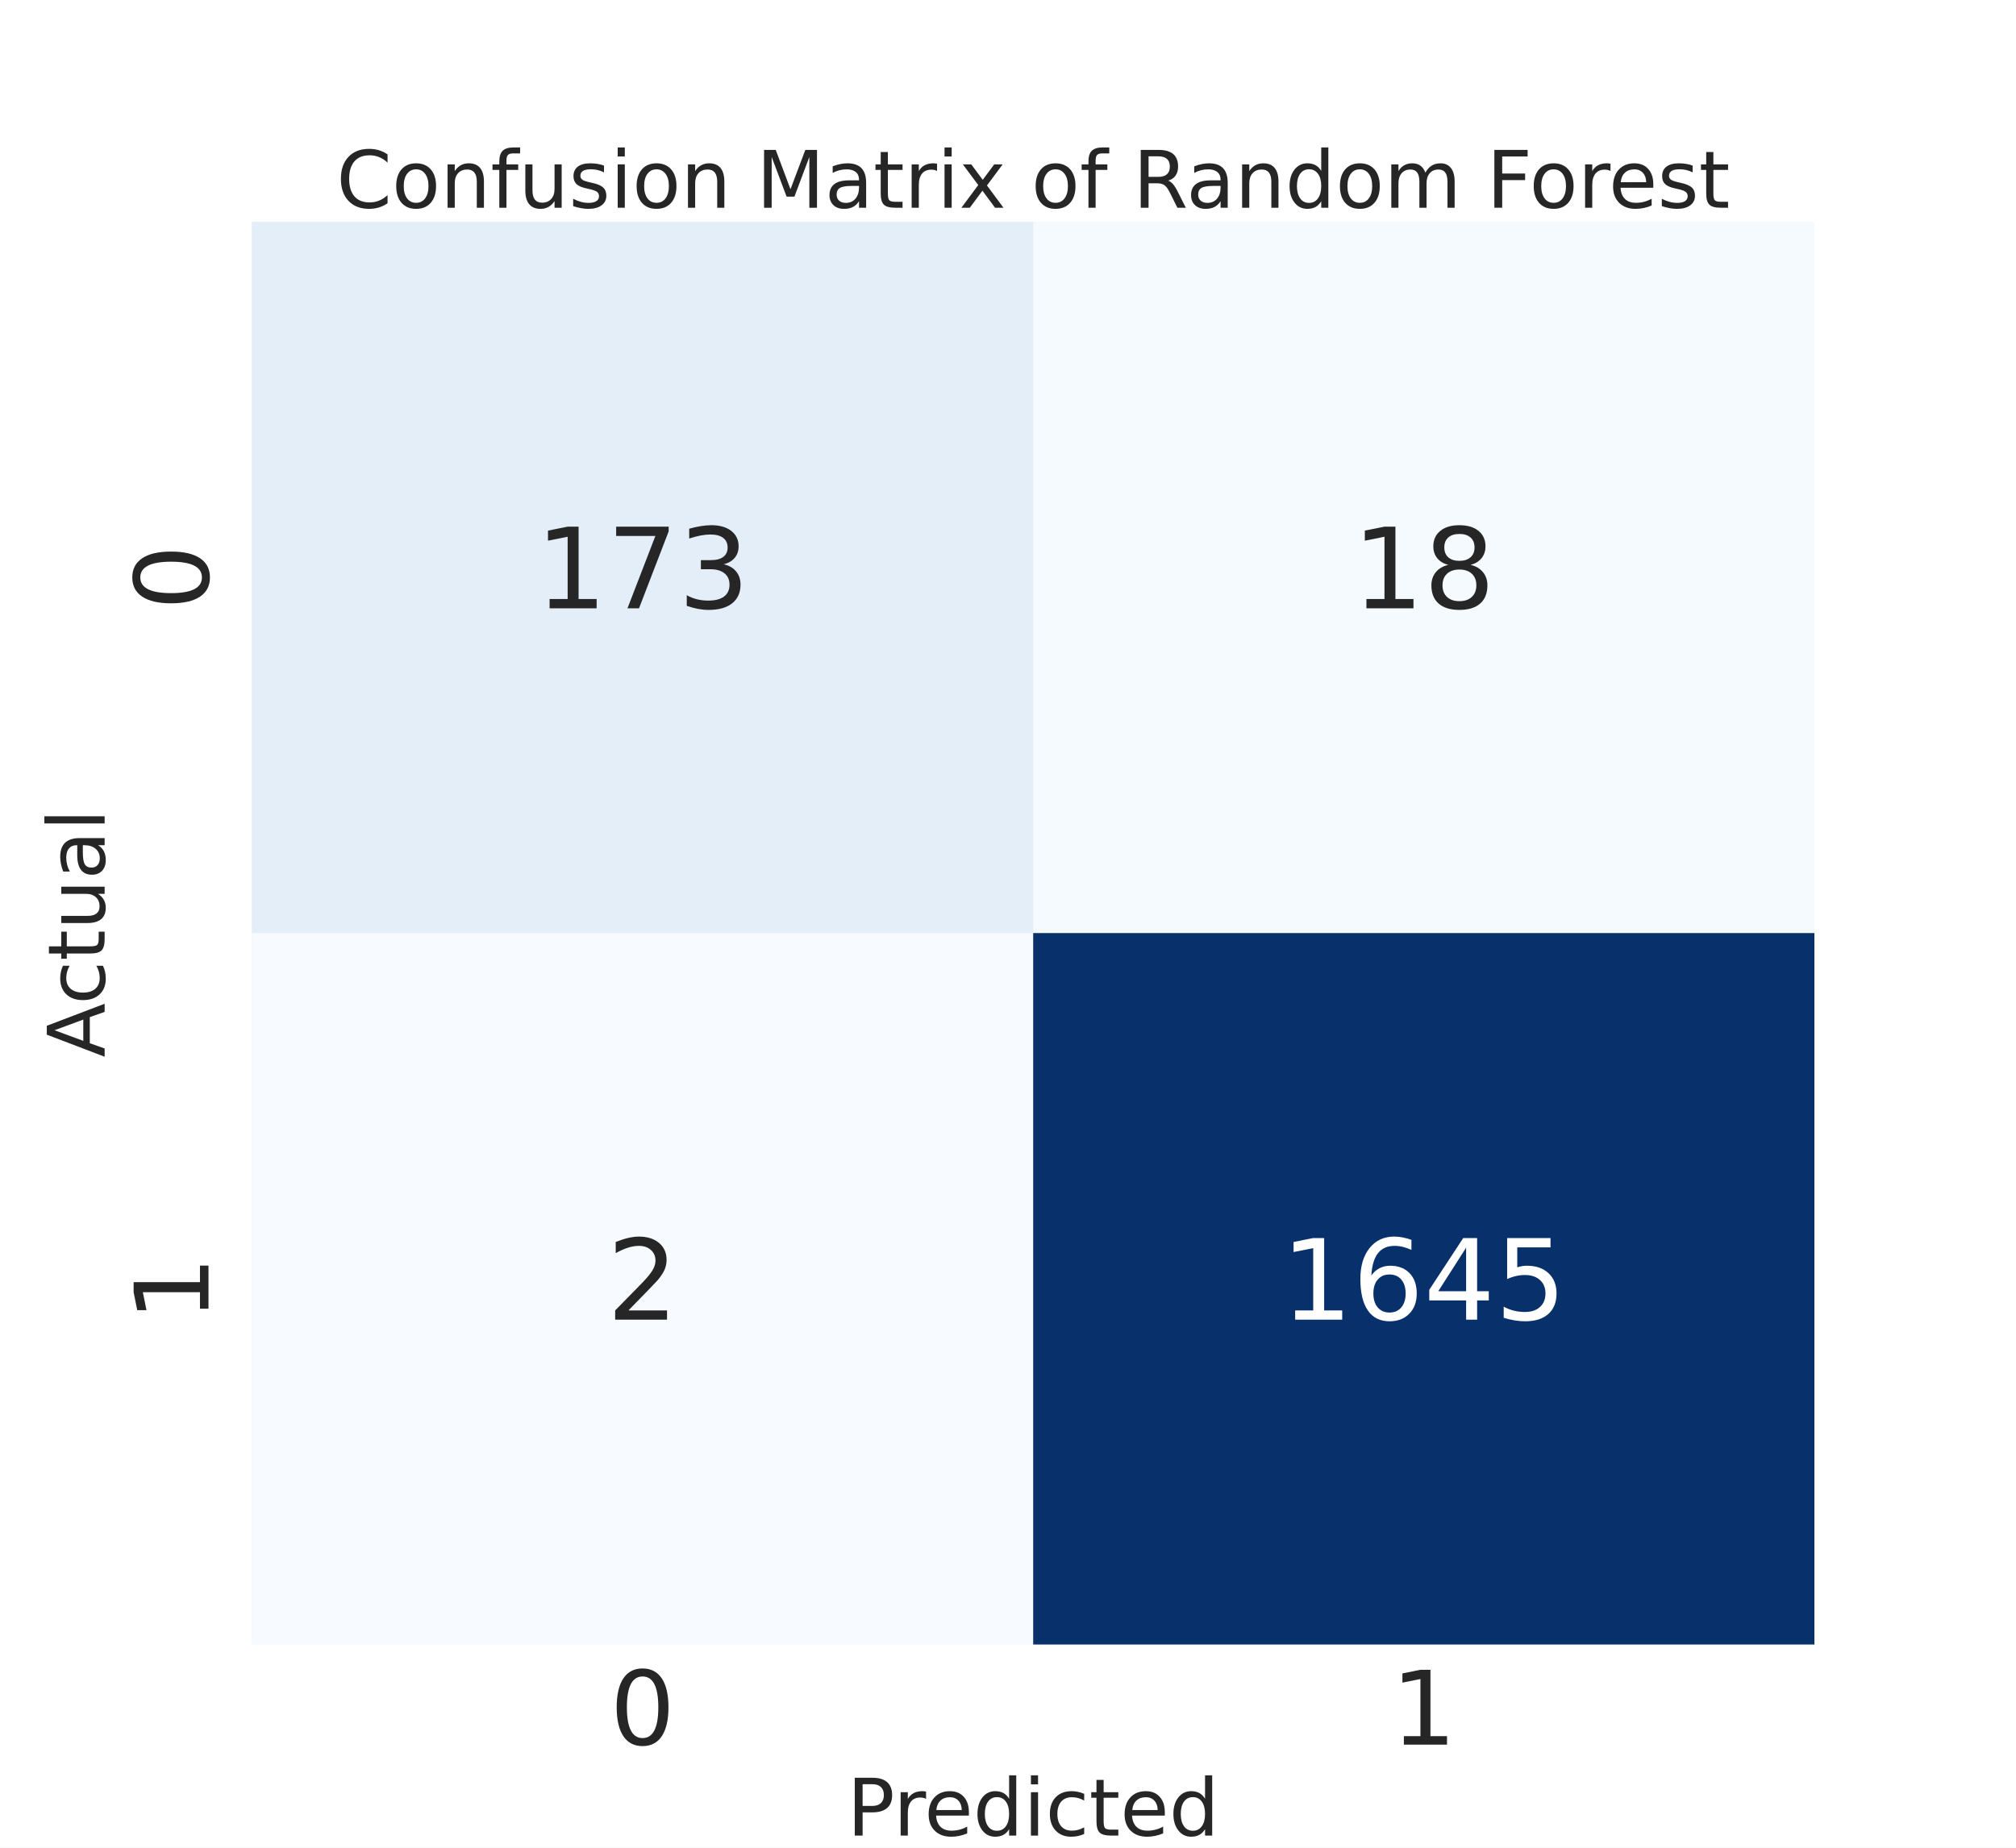
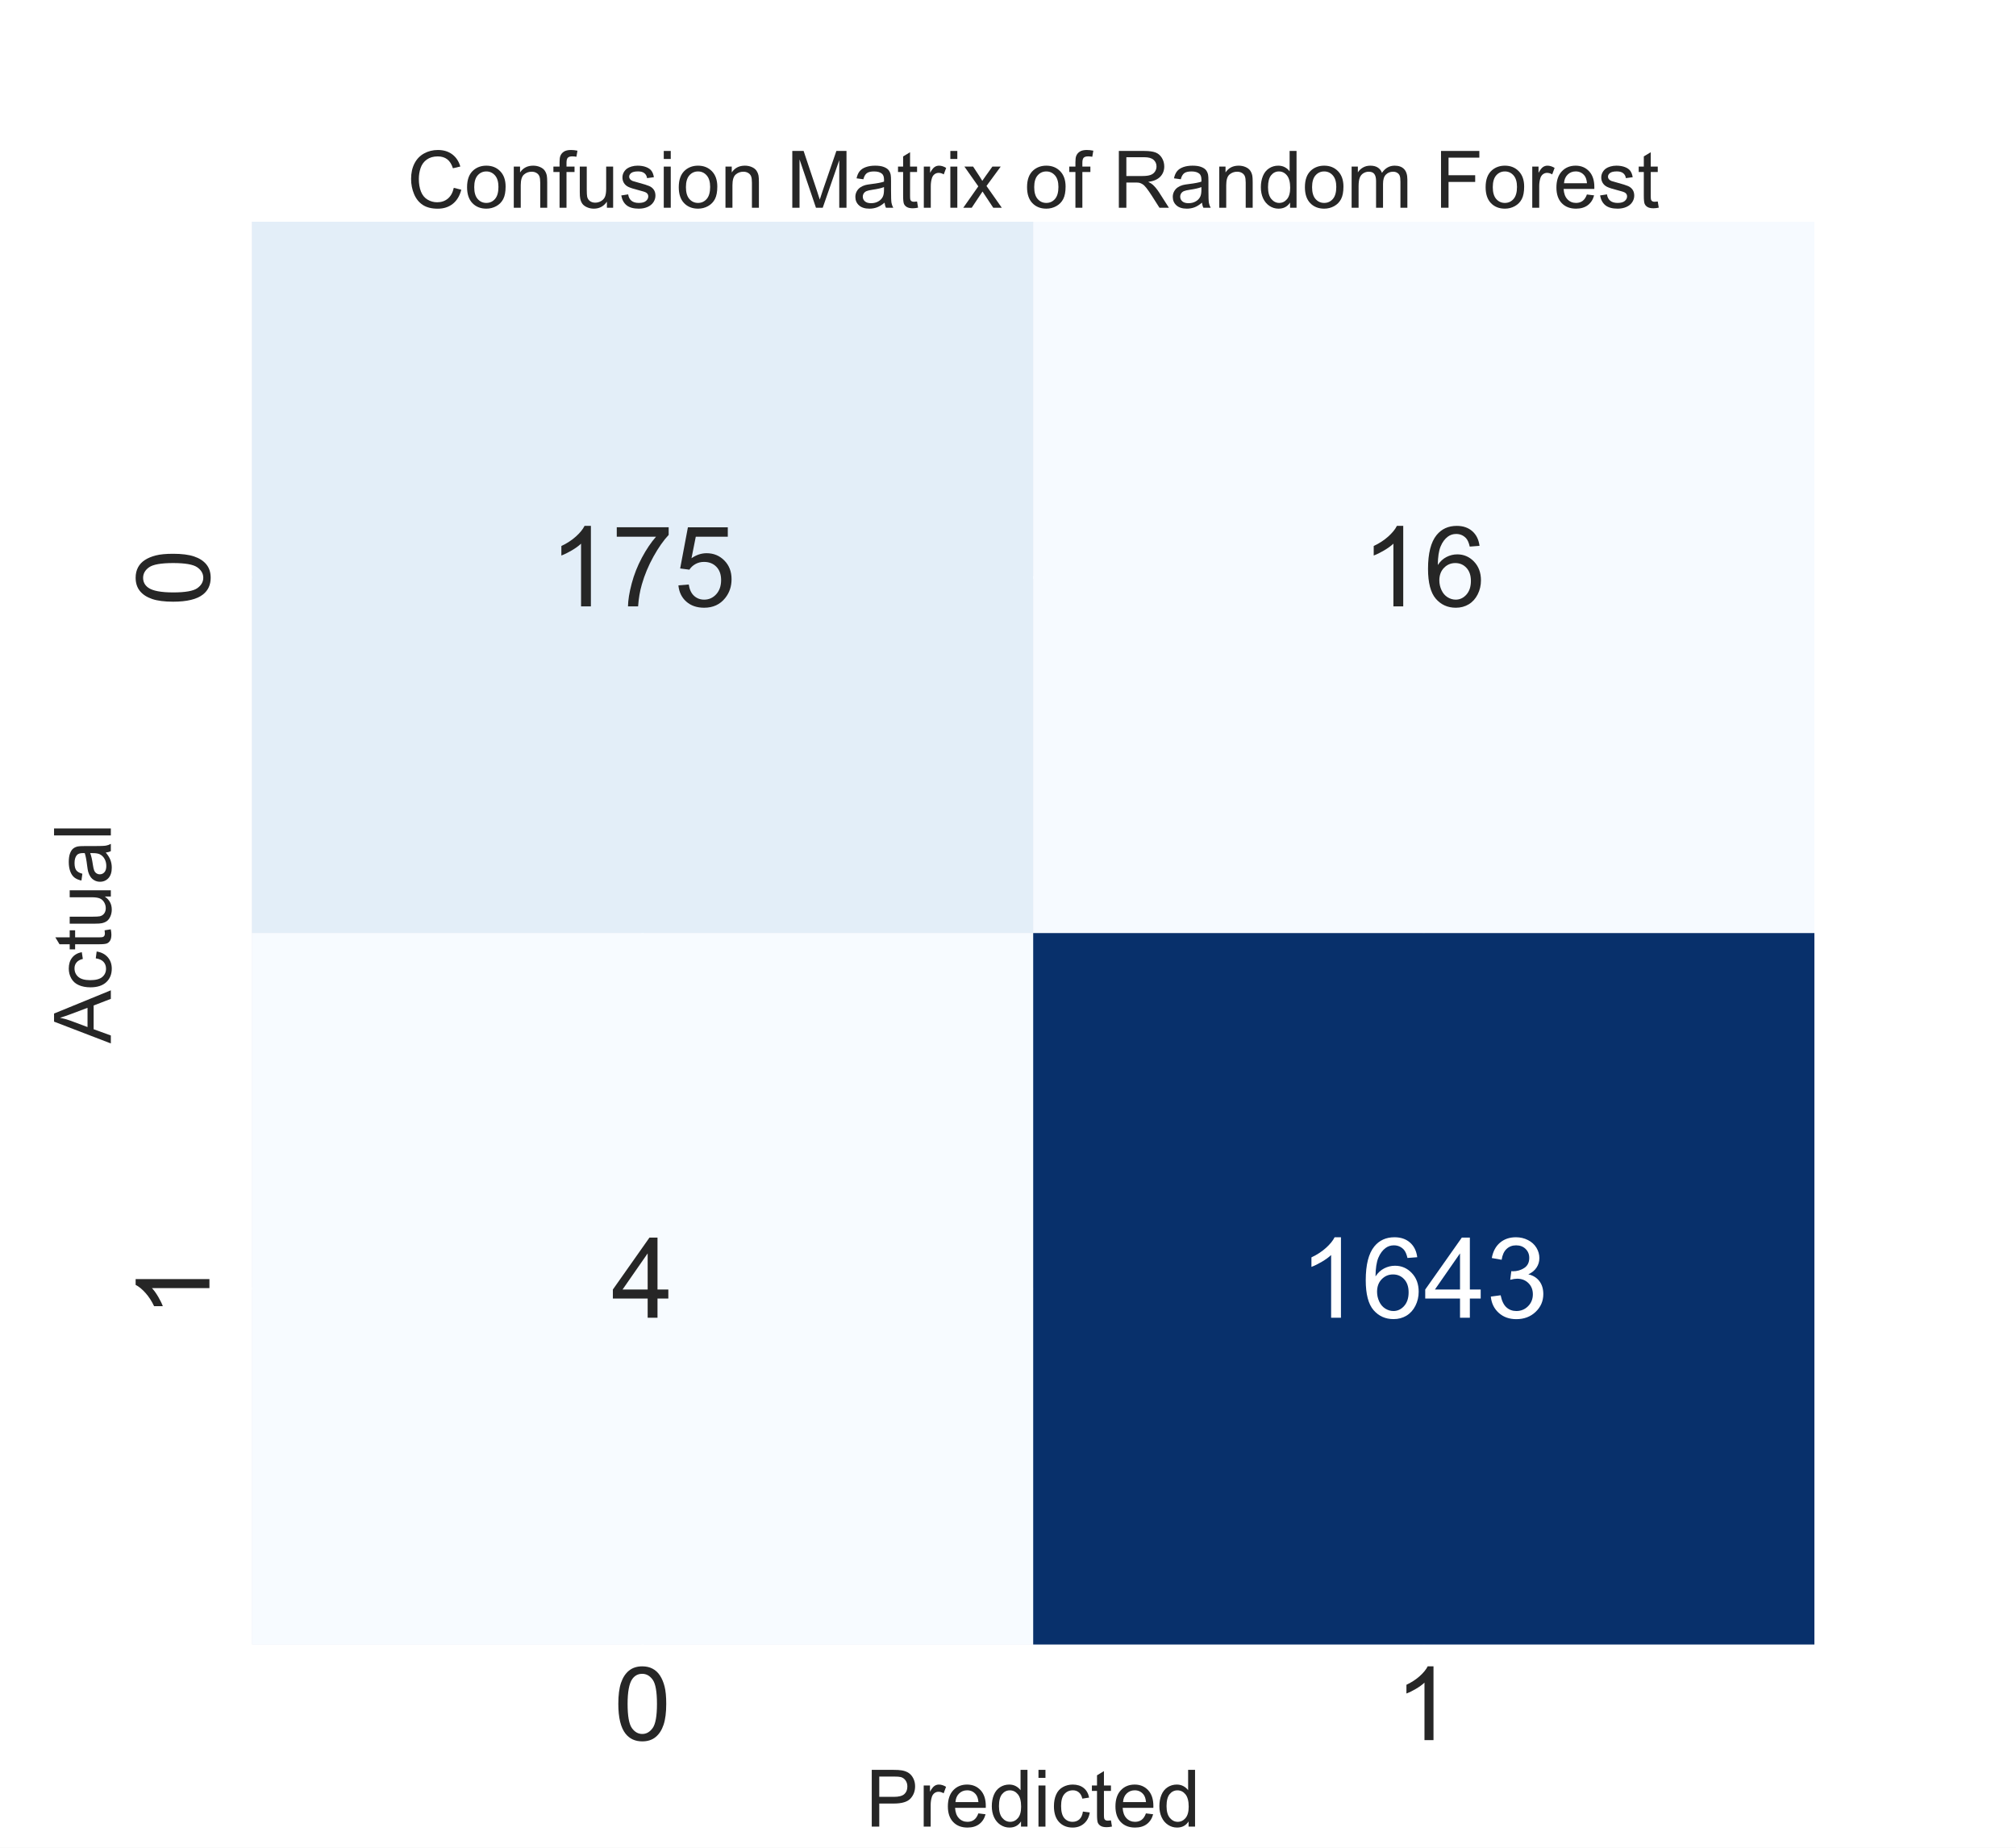
<svg xmlns="http://www.w3.org/2000/svg" xmlns:xlink="http://www.w3.org/1999/xlink" width="864pt" height="792pt" viewBox="0 0 864 792" version="1.1">
  <defs>
    <style type="text/css">*{stroke-linejoin: round; stroke-linecap: butt}</style>
  </defs>
  <g id="figure_1">
    <g id="patch_1">
      <path d="M 0 792  L 864 792  L 864 0  L 0 0  z " style="fill: #ffffff" />
    </g>
    <g id="axes_1">
      <g id="patch_2">
        <path d="M 108 704.88  L 777.6 704.88  L 777.6 95.04  L 108 95.04  z " style="fill: #eaeaf2" />
      </g>
      <g id="matplotlib.axis_1">
        <g id="xtick_1">
+           <g id="line2d_1">
+             <path d="M 275.4 704.88  L 275.4 95.04  " clip-path="url(#p0448963990)" style="fill: none; stroke: #ffffff; stroke-linecap: round" />
+           </g>
          <g id="text_1">
-             <g style="fill: #262626" transform="translate(261.4025 747.8131) scale(0.44 -0.44)">
+             <g style="fill: #262626" transform="translate(263.1659 745.8744) scale(0.44 -0.44)">
              <defs>
-                 <path id="DejaVuSans-30" d="M 2034 4250  Q 1547 4250 1301 3770  Q 1056 3291 1056 2328  Q 1056 1369 1301 889  Q 1547 409 2034 409  Q 2525 409 2770 889  Q 3016 1369 3016 2328  Q 3016 3291 2770 3770  Q 2525 4250 2034 4250  z M 2034 4750  Q 2819 4750 3233 4129  Q 3647 3509 3647 2328  Q 3647 1150 3233 529  Q 2819 -91 2034 -91  Q 1250 -91 836 529  Q 422 1150 422 2328  Q 422 3509 836 4129  Q 1250 4750 2034 4750  z " transform="scale(0.015625)" />
+                 <path id="ArialMT-30" d="M 266 2259  Q 266 3072 433 3567  Q 600 4063 929 4331  Q 1259 4600 1759 4600  Q 2128 4600 2406 4451  Q 2684 4303 2865 4023  Q 3047 3744 3150 3342  Q 3253 2941 3253 2259  Q 3253 1453 3087 958  Q 2922 463 2592 192  Q 2263 -78 1759 -78  Q 1097 -78 719 397  Q 266 969 266 2259  z M 844 2259  Q 844 1131 1108 757  Q 1372 384 1759 384  Q 2147 384 2411 759  Q 2675 1134 2675 2259  Q 2675 3391 2411 3762  Q 2147 4134 1753 4134  Q 1366 4134 1134 3806  Q 844 3388 844 2259  z " transform="scale(0.015625)" />
              </defs>
-               <use xlink:href="#DejaVuSans-30" />
+               <use xlink:href="#ArialMT-30" />
            </g>
          </g>
        </g>
        <g id="xtick_2">
+           <g id="line2d_2">
+             <path d="M 610.2 704.88  L 610.2 95.04  " clip-path="url(#p0448963990)" style="fill: none; stroke: #ffffff; stroke-linecap: round" />
+           </g>
          <g id="text_2">
-             <g style="fill: #262626" transform="translate(596.2025 747.8131) scale(0.44 -0.44)">
+             <g style="fill: #262626" transform="translate(597.9659 745.8744) scale(0.44 -0.44)">
              <defs>
-                 <path id="DejaVuSans-31" d="M 794 531  L 1825 531  L 1825 4091  L 703 3866  L 703 4441  L 1819 4666  L 2450 4666  L 2450 531  L 3481 531  L 3481 0  L 794 0  L 794 531  z " transform="scale(0.015625)" />
+                 <path id="ArialMT-31" d="M 2384 0  L 1822 0  L 1822 3584  Q 1619 3391 1289 3197  Q 959 3003 697 2906  L 697 3450  Q 1169 3672 1522 3987  Q 1875 4303 2022 4600  L 2384 4600  L 2384 0  z " transform="scale(0.015625)" />
              </defs>
-               <use xlink:href="#DejaVuSans-31" />
+               <use xlink:href="#ArialMT-31" />
            </g>
          </g>
        </g>
        <g id="text_3">
-           <g style="fill: #262626" transform="translate(363.0009 786.7984) scale(0.34 -0.34)">
+           <g style="fill: #262626" transform="translate(370.9856 782.9559) scale(0.34 -0.34)">
            <defs>
-               <path id="DejaVuSans-50" d="M 1259 4147  L 1259 2394  L 2053 2394  Q 2494 2394 2734 2622  Q 2975 2850 2975 3272  Q 2975 3691 2734 3919  Q 2494 4147 2053 4147  L 1259 4147  z M 628 4666  L 2053 4666  Q 2838 4666 3239 4311  Q 3641 3956 3641 3272  Q 3641 2581 3239 2228  Q 2838 1875 2053 1875  L 1259 1875  L 1259 0  L 628 0  L 628 4666  z " transform="scale(0.015625)" />
-               <path id="DejaVuSans-72" d="M 2631 2963  Q 2534 3019 2420 3045  Q 2306 3072 2169 3072  Q 1681 3072 1420 2755  Q 1159 2438 1159 1844  L 1159 0  L 581 0  L 581 3500  L 1159 3500  L 1159 2956  Q 1341 3275 1631 3429  Q 1922 3584 2338 3584  Q 2397 3584 2469 3576  Q 2541 3569 2628 3553  L 2631 2963  z " transform="scale(0.015625)" />
-               <path id="DejaVuSans-65" d="M 3597 1894  L 3597 1613  L 953 1613  Q 991 1019 1311 708  Q 1631 397 2203 397  Q 2534 397 2845 478  Q 3156 559 3463 722  L 3463 178  Q 3153 47 2828 -22  Q 2503 -91 2169 -91  Q 1331 -91 842 396  Q 353 884 353 1716  Q 353 2575 817 3079  Q 1281 3584 2069 3584  Q 2775 3584 3186 3129  Q 3597 2675 3597 1894  z M 3022 2063  Q 3016 2534 2758 2815  Q 2500 3097 2075 3097  Q 1594 3097 1305 2825  Q 1016 2553 972 2059  L 3022 2063  z " transform="scale(0.015625)" />
-               <path id="DejaVuSans-64" d="M 2906 2969  L 2906 4863  L 3481 4863  L 3481 0  L 2906 0  L 2906 525  Q 2725 213 2448 61  Q 2172 -91 1784 -91  Q 1150 -91 751 415  Q 353 922 353 1747  Q 353 2572 751 3078  Q 1150 3584 1784 3584  Q 2172 3584 2448 3432  Q 2725 3281 2906 2969  z M 947 1747  Q 947 1113 1208 752  Q 1469 391 1925 391  Q 2381 391 2643 752  Q 2906 1113 2906 1747  Q 2906 2381 2643 2742  Q 2381 3103 1925 3103  Q 1469 3103 1208 2742  Q 947 2381 947 1747  z " transform="scale(0.015625)" />
-               <path id="DejaVuSans-69" d="M 603 3500  L 1178 3500  L 1178 0  L 603 0  L 603 3500  z M 603 4863  L 1178 4863  L 1178 4134  L 603 4134  L 603 4863  z " transform="scale(0.015625)" />
-               <path id="DejaVuSans-63" d="M 3122 3366  L 3122 2828  Q 2878 2963 2633 3030  Q 2388 3097 2138 3097  Q 1578 3097 1268 2742  Q 959 2388 959 1747  Q 959 1106 1268 751  Q 1578 397 2138 397  Q 2388 397 2633 464  Q 2878 531 3122 666  L 3122 134  Q 2881 22 2623 -34  Q 2366 -91 2075 -91  Q 1284 -91 818 406  Q 353 903 353 1747  Q 353 2603 823 3093  Q 1294 3584 2113 3584  Q 2378 3584 2631 3529  Q 2884 3475 3122 3366  z " transform="scale(0.015625)" />
-               <path id="DejaVuSans-74" d="M 1172 4494  L 1172 3500  L 2356 3500  L 2356 3053  L 1172 3053  L 1172 1153  Q 1172 725 1289 603  Q 1406 481 1766 481  L 2356 481  L 2356 0  L 1766 0  Q 1100 0 847 248  Q 594 497 594 1153  L 594 3053  L 172 3053  L 172 3500  L 594 3500  L 594 4494  L 1172 4494  z " transform="scale(0.015625)" />
+               <path id="ArialMT-50" d="M 494 0  L 494 4581  L 2222 4581  Q 2678 4581 2919 4538  Q 3256 4481 3484 4323  Q 3713 4166 3852 3881  Q 3991 3597 3991 3256  Q 3991 2672 3619 2267  Q 3247 1863 2275 1863  L 1100 1863  L 1100 0  L 494 0  z M 1100 2403  L 2284 2403  Q 2872 2403 3119 2622  Q 3366 2841 3366 3238  Q 3366 3525 3220 3729  Q 3075 3934 2838 4000  Q 2684 4041 2272 4041  L 1100 4041  L 1100 2403  z " transform="scale(0.015625)" />
+               <path id="ArialMT-72" d="M 416 0  L 416 3319  L 922 3319  L 922 2816  Q 1116 3169 1280 3281  Q 1444 3394 1641 3394  Q 1925 3394 2219 3213  L 2025 2691  Q 1819 2813 1613 2813  Q 1428 2813 1281 2702  Q 1134 2591 1072 2394  Q 978 2094 978 1738  L 978 0  L 416 0  z " transform="scale(0.015625)" />
+               <path id="ArialMT-65" d="M 2694 1069  L 3275 997  Q 3138 488 2766 206  Q 2394 -75 1816 -75  Q 1088 -75 661 373  Q 234 822 234 1631  Q 234 2469 665 2931  Q 1097 3394 1784 3394  Q 2450 3394 2872 2941  Q 3294 2488 3294 1666  Q 3294 1616 3291 1516  L 816 1516  Q 847 969 1125 678  Q 1403 388 1819 388  Q 2128 388 2347 550  Q 2566 713 2694 1069  z M 847 1978  L 2700 1978  Q 2663 2397 2488 2606  Q 2219 2931 1791 2931  Q 1403 2931 1139 2672  Q 875 2413 847 1978  z " transform="scale(0.015625)" />
+               <path id="ArialMT-64" d="M 2575 0  L 2575 419  Q 2259 -75 1647 -75  Q 1250 -75 917 144  Q 584 363 401 755  Q 219 1147 219 1656  Q 219 2153 384 2558  Q 550 2963 881 3178  Q 1213 3394 1622 3394  Q 1922 3394 2156 3267  Q 2391 3141 2538 2938  L 2538 4581  L 3097 4581  L 3097 0  L 2575 0  z M 797 1656  Q 797 1019 1065 703  Q 1334 388 1700 388  Q 2069 388 2326 689  Q 2584 991 2584 1609  Q 2584 2291 2321 2609  Q 2059 2928 1675 2928  Q 1300 2928 1048 2622  Q 797 2316 797 1656  z " transform="scale(0.015625)" />
+               <path id="ArialMT-69" d="M 425 3934  L 425 4581  L 988 4581  L 988 3934  L 425 3934  z M 425 0  L 425 3319  L 988 3319  L 988 0  L 425 0  z " transform="scale(0.015625)" />
+               <path id="ArialMT-63" d="M 2588 1216  L 3141 1144  Q 3050 572 2676 248  Q 2303 -75 1759 -75  Q 1078 -75 664 370  Q 250 816 250 1647  Q 250 2184 428 2587  Q 606 2991 970 3192  Q 1334 3394 1763 3394  Q 2303 3394 2647 3120  Q 2991 2847 3088 2344  L 2541 2259  Q 2463 2594 2264 2762  Q 2066 2931 1784 2931  Q 1359 2931 1093 2626  Q 828 2322 828 1663  Q 828 994 1084 691  Q 1341 388 1753 388  Q 2084 388 2306 591  Q 2528 794 2588 1216  z " transform="scale(0.015625)" />
+               <path id="ArialMT-74" d="M 1650 503  L 1731 6  Q 1494 -44 1306 -44  Q 1000 -44 831 53  Q 663 150 594 308  Q 525 466 525 972  L 525 2881  L 113 2881  L 113 3319  L 525 3319  L 525 4141  L 1084 4478  L 1084 3319  L 1650 3319  L 1650 2881  L 1084 2881  L 1084 941  Q 1084 700 1114 631  Q 1144 563 1211 522  Q 1278 481 1403 481  Q 1497 481 1650 503  z " transform="scale(0.015625)" />
            </defs>
-             <use xlink:href="#DejaVuSans-50" />
-             <use xlink:href="#DejaVuSans-72" x="58.553" />
-             <use xlink:href="#DejaVuSans-65" x="97.416" />
-             <use xlink:href="#DejaVuSans-64" x="158.939" />
-             <use xlink:href="#DejaVuSans-69" x="222.416" />
-             <use xlink:href="#DejaVuSans-63" x="250.199" />
-             <use xlink:href="#DejaVuSans-74" x="305.18" />
-             <use xlink:href="#DejaVuSans-65" x="344.389" />
-             <use xlink:href="#DejaVuSans-64" x="405.912" />
+             <use xlink:href="#ArialMT-50" />
+             <use xlink:href="#ArialMT-72" x="66.699" />
+             <use xlink:href="#ArialMT-65" x="100" />
+             <use xlink:href="#ArialMT-64" x="155.615" />
+             <use xlink:href="#ArialMT-69" x="211.23" />
+             <use xlink:href="#ArialMT-63" x="233.447" />
+             <use xlink:href="#ArialMT-74" x="283.447" />
+             <use xlink:href="#ArialMT-65" x="311.23" />
+             <use xlink:href="#ArialMT-64" x="366.846" />
          </g>
        </g>
      </g>
      <g id="matplotlib.axis_2">
        <g id="ytick_1">
+           <g id="line2d_3">
+             <path d="M 108 247.5  L 777.6 247.5  " clip-path="url(#p0448963990)" style="fill: none; stroke: #ffffff; stroke-linecap: round" />
+           </g>
          <g id="text_4">
-             <g style="fill: #262626" transform="translate(89.34937 261.4975) rotate(-90) scale(0.44 -0.44)">
-               <use xlink:href="#DejaVuSans-30" />
+             <g style="fill: #262626" transform="translate(89.755 259.7341) rotate(-90) scale(0.44 -0.44)">
+               <use xlink:href="#ArialMT-30" />
            </g>
          </g>
        </g>
        <g id="ytick_2">
+           <g id="line2d_4">
+             <path d="M 108 552.42  L 777.6 552.42  " clip-path="url(#p0448963990)" style="fill: none; stroke: #ffffff; stroke-linecap: round" />
+           </g>
          <g id="text_5">
-             <g style="fill: #262626" transform="translate(89.34937 566.4175) rotate(-90) scale(0.44 -0.44)">
-               <use xlink:href="#DejaVuSans-31" />
+             <g style="fill: #262626" transform="translate(89.755 564.6541) rotate(-90) scale(0.44 -0.44)">
+               <use xlink:href="#ArialMT-31" />
            </g>
          </g>
        </g>
        <g id="text_6">
-           <g style="fill: #262626" transform="translate(44.84531 453.2178) rotate(-90) scale(0.34 -0.34)">
+           <g style="fill: #262626" transform="translate(47.50312 447.2067) rotate(-90) scale(0.34 -0.34)">
            <defs>
-               <path id="DejaVuSans-41" d="M 2188 4044  L 1331 1722  L 3047 1722  L 2188 4044  z M 1831 4666  L 2547 4666  L 4325 0  L 3669 0  L 3244 1197  L 1141 1197  L 716 0  L 50 0  L 1831 4666  z " transform="scale(0.015625)" />
-               <path id="DejaVuSans-75" d="M 544 1381  L 544 3500  L 1119 3500  L 1119 1403  Q 1119 906 1312 657  Q 1506 409 1894 409  Q 2359 409 2629 706  Q 2900 1003 2900 1516  L 2900 3500  L 3475 3500  L 3475 0  L 2900 0  L 2900 538  Q 2691 219 2414 64  Q 2138 -91 1772 -91  Q 1169 -91 856 284  Q 544 659 544 1381  z M 1991 3584  L 1991 3584  z " transform="scale(0.015625)" />
-               <path id="DejaVuSans-61" d="M 2194 1759  Q 1497 1759 1228 1600  Q 959 1441 959 1056  Q 959 750 1161 570  Q 1363 391 1709 391  Q 2188 391 2477 730  Q 2766 1069 2766 1631  L 2766 1759  L 2194 1759  z M 3341 1997  L 3341 0  L 2766 0  L 2766 531  Q 2569 213 2275 61  Q 1981 -91 1556 -91  Q 1019 -91 701 211  Q 384 513 384 1019  Q 384 1609 779 1909  Q 1175 2209 1959 2209  L 2766 2209  L 2766 2266  Q 2766 2663 2505 2880  Q 2244 3097 1772 3097  Q 1472 3097 1187 3025  Q 903 2953 641 2809  L 641 3341  Q 956 3463 1253 3523  Q 1550 3584 1831 3584  Q 2591 3584 2966 3190  Q 3341 2797 3341 1997  z " transform="scale(0.015625)" />
-               <path id="DejaVuSans-6c" d="M 603 4863  L 1178 4863  L 1178 0  L 603 0  L 603 4863  z " transform="scale(0.015625)" />
+               <path id="ArialMT-41" d="M -9 0  L 1750 4581  L 2403 4581  L 4278 0  L 3588 0  L 3053 1388  L 1138 1388  L 634 0  L -9 0  z M 1313 1881  L 2866 1881  L 2388 3150  Q 2169 3728 2063 4100  Q 1975 3659 1816 3225  L 1313 1881  z " transform="scale(0.015625)" />
+               <path id="ArialMT-75" d="M 2597 0  L 2597 488  Q 2209 -75 1544 -75  Q 1250 -75 995 37  Q 741 150 617 320  Q 494 491 444 738  Q 409 903 409 1263  L 409 3319  L 972 3319  L 972 1478  Q 972 1038 1006 884  Q 1059 663 1231 536  Q 1403 409 1656 409  Q 1909 409 2131 539  Q 2353 669 2445 892  Q 2538 1116 2538 1541  L 2538 3319  L 3100 3319  L 3100 0  L 2597 0  z " transform="scale(0.015625)" />
+               <path id="ArialMT-61" d="M 2588 409  Q 2275 144 1986 34  Q 1697 -75 1366 -75  Q 819 -75 525 192  Q 231 459 231 875  Q 231 1119 342 1320  Q 453 1522 633 1644  Q 813 1766 1038 1828  Q 1203 1872 1538 1913  Q 2219 1994 2541 2106  Q 2544 2222 2544 2253  Q 2544 2597 2384 2738  Q 2169 2928 1744 2928  Q 1347 2928 1158 2789  Q 969 2650 878 2297  L 328 2372  Q 403 2725 575 2942  Q 747 3159 1072 3276  Q 1397 3394 1825 3394  Q 2250 3394 2515 3294  Q 2781 3194 2906 3042  Q 3031 2891 3081 2659  Q 3109 2516 3109 2141  L 3109 1391  Q 3109 606 3145 398  Q 3181 191 3288 0  L 2700 0  Q 2613 175 2588 409  z M 2541 1666  Q 2234 1541 1622 1453  Q 1275 1403 1131 1340  Q 988 1278 909 1158  Q 831 1038 831 891  Q 831 666 1001 516  Q 1172 366 1500 366  Q 1825 366 2078 508  Q 2331 650 2450 897  Q 2541 1088 2541 1459  L 2541 1666  z " transform="scale(0.015625)" />
+               <path id="ArialMT-6c" d="M 409 0  L 409 4581  L 972 4581  L 972 0  L 409 0  z " transform="scale(0.015625)" />
            </defs>
-             <use xlink:href="#DejaVuSans-41" />
-             <use xlink:href="#DejaVuSans-63" x="66.658" />
-             <use xlink:href="#DejaVuSans-74" x="121.639" />
-             <use xlink:href="#DejaVuSans-75" x="160.848" />
-             <use xlink:href="#DejaVuSans-61" x="224.227" />
-             <use xlink:href="#DejaVuSans-6c" x="285.506" />
+             <use xlink:href="#ArialMT-41" />
+             <use xlink:href="#ArialMT-63" x="66.699" />
+             <use xlink:href="#ArialMT-74" x="116.699" />
+             <use xlink:href="#ArialMT-75" x="144.482" />
+             <use xlink:href="#ArialMT-61" x="200.098" />
+             <use xlink:href="#ArialMT-6c" x="255.713" />
          </g>
        </g>
      </g>
      <g id="QuadMesh_1">
-         <path d="M 108 95.04  L 442.8 95.04  L 442.8 399.96  L 108 399.96  L 108 95.04  " clip-path="url(#p1c7207d00d)" style="fill: #e3eef8" />
-         <path d="M 442.8 95.04  L 777.6 95.04  L 777.6 399.96  L 442.8 399.96  L 442.8 95.04  " clip-path="url(#p1c7207d00d)" style="fill: #f5fafe" />
-         <path d="M 108 399.96  L 442.8 399.96  L 442.8 704.88  L 108 704.88  L 108 399.96  " clip-path="url(#p1c7207d00d)" style="fill: #f7fbff" />
-         <path d="M 442.8 399.96  L 777.6 399.96  L 777.6 704.88  L 442.8 704.88  L 442.8 399.96  " clip-path="url(#p1c7207d00d)" style="fill: #08306b" />
+         <path d="M 108 95.04  L 442.8 95.04  L 442.8 399.96  L 108 399.96  L 108 95.04  " clip-path="url(#p0448963990)" style="fill: #e3eef8" />
+         <path d="M 442.8 95.04  L 777.6 95.04  L 777.6 399.96  L 442.8 399.96  L 442.8 95.04  " clip-path="url(#p0448963990)" style="fill: #f6faff" />
+         <path d="M 108 399.96  L 442.8 399.96  L 442.8 704.88  L 108 704.88  L 108 399.96  " clip-path="url(#p0448963990)" style="fill: #f7fbff" />
+         <path d="M 442.8 399.96  L 777.6 399.96  L 777.6 704.88  L 442.8 704.88  L 442.8 399.96  " clip-path="url(#p0448963990)" style="fill: #08306b" />
      </g>
      <g id="text_7">
-         <g style="fill: #262626" transform="translate(229.59 260.745) scale(0.48 -0.48)">
-           <defs>
-             <path id="DejaVuSans-37" d="M 525 4666  L 3525 4666  L 3525 4397  L 1831 0  L 1172 0  L 2766 4134  L 525 4134  L 525 4666  z " transform="scale(0.015625)" />
-             <path id="DejaVuSans-33" d="M 2597 2516  Q 3050 2419 3304 2112  Q 3559 1806 3559 1356  Q 3559 666 3084 287  Q 2609 -91 1734 -91  Q 1441 -91 1130 -33  Q 819 25 488 141  L 488 750  Q 750 597 1062 519  Q 1375 441 1716 441  Q 2309 441 2620 675  Q 2931 909 2931 1356  Q 2931 1769 2642 2001  Q 2353 2234 1838 2234  L 1294 2234  L 1294 2753  L 1863 2753  Q 2328 2753 2575 2939  Q 2822 3125 2822 3475  Q 2822 3834 2567 4026  Q 2313 4219 1838 4219  Q 1578 4219 1281 4162  Q 984 4106 628 3988  L 628 4550  Q 988 4650 1302 4700  Q 1616 4750 1894 4750  Q 2613 4750 3031 4423  Q 3450 4097 3450 3541  Q 3450 3153 3228 2886  Q 3006 2619 2597 2516  z " transform="scale(0.015625)" />
-           </defs>
-           <use xlink:href="#DejaVuSans-31" />
-           <use xlink:href="#DejaVuSans-37" x="63.623" />
-           <use xlink:href="#DejaVuSans-33" x="127.246" />
+         <g style="fill: #262626" transform="translate(235.3613 259.9087) scale(0.48 -0.48)">
+           <defs>
+             <path id="ArialMT-37" d="M 303 3981  L 303 4522  L 3269 4522  L 3269 4084  Q 2831 3619 2401 2847  Q 1972 2075 1738 1259  Q 1569 684 1522 0  L 944 0  Q 953 541 1156 1306  Q 1359 2072 1739 2783  Q 2119 3494 2547 3981  L 303 3981  z " transform="scale(0.015625)" />
+             <path id="ArialMT-35" d="M 266 1200  L 856 1250  Q 922 819 1161 601  Q 1400 384 1738 384  Q 2144 384 2425 690  Q 2706 997 2706 1503  Q 2706 1984 2436 2262  Q 2166 2541 1728 2541  Q 1456 2541 1237 2417  Q 1019 2294 894 2097  L 366 2166  L 809 4519  L 3088 4519  L 3088 3981  L 1259 3981  L 1013 2750  Q 1425 3038 1878 3038  Q 2478 3038 2890 2622  Q 3303 2206 3303 1553  Q 3303 931 2941 478  Q 2500 -78 1738 -78  Q 1113 -78 717 272  Q 322 622 266 1200  z " transform="scale(0.015625)" />
+           </defs>
+           <use xlink:href="#ArialMT-31" />
+           <use xlink:href="#ArialMT-37" x="55.615" />
+           <use xlink:href="#ArialMT-35" x="111.23" />
        </g>
      </g>
      <g id="text_8">
-         <g style="fill: #262626" transform="translate(579.66 260.745) scale(0.48 -0.48)">
-           <defs>
-             <path id="DejaVuSans-38" d="M 2034 2216  Q 1584 2216 1326 1975  Q 1069 1734 1069 1313  Q 1069 891 1326 650  Q 1584 409 2034 409  Q 2484 409 2743 651  Q 3003 894 3003 1313  Q 3003 1734 2745 1975  Q 2488 2216 2034 2216  z M 1403 2484  Q 997 2584 770 2862  Q 544 3141 544 3541  Q 544 4100 942 4425  Q 1341 4750 2034 4750  Q 2731 4750 3128 4425  Q 3525 4100 3525 3541  Q 3525 3141 3298 2862  Q 3072 2584 2669 2484  Q 3125 2378 3379 2068  Q 3634 1759 3634 1313  Q 3634 634 3220 271  Q 2806 -91 2034 -91  Q 1263 -91 848 271  Q 434 634 434 1313  Q 434 1759 690 2068  Q 947 2378 1403 2484  z M 1172 3481  Q 1172 3119 1398 2916  Q 1625 2713 2034 2713  Q 2441 2713 2670 2916  Q 2900 3119 2900 3481  Q 2900 3844 2670 4047  Q 2441 4250 2034 4250  Q 1625 4250 1398 4047  Q 1172 3844 1172 3481  z " transform="scale(0.015625)" />
-           </defs>
-           <use xlink:href="#DejaVuSans-31" />
-           <use xlink:href="#DejaVuSans-38" x="63.623" />
+         <g style="fill: #262626" transform="translate(583.5075 259.9087) scale(0.48 -0.48)">
+           <defs>
+             <path id="ArialMT-36" d="M 3184 3459  L 2625 3416  Q 2550 3747 2413 3897  Q 2184 4138 1850 4138  Q 1581 4138 1378 3988  Q 1113 3794 959 3422  Q 806 3050 800 2363  Q 1003 2672 1297 2822  Q 1591 2972 1913 2972  Q 2475 2972 2870 2558  Q 3266 2144 3266 1488  Q 3266 1056 3080 686  Q 2894 316 2569 119  Q 2244 -78 1831 -78  Q 1128 -78 684 439  Q 241 956 241 2144  Q 241 3472 731 4075  Q 1159 4600 1884 4600  Q 2425 4600 2770 4297  Q 3116 3994 3184 3459  z M 888 1484  Q 888 1194 1011 928  Q 1134 663 1356 523  Q 1578 384 1822 384  Q 2178 384 2434 671  Q 2691 959 2691 1453  Q 2691 1928 2437 2201  Q 2184 2475 1800 2475  Q 1419 2475 1153 2201  Q 888 1928 888 1484  z " transform="scale(0.015625)" />
+           </defs>
+           <use xlink:href="#ArialMT-31" />
+           <use xlink:href="#ArialMT-36" x="55.615" />
        </g>
      </g>
      <g id="text_9">
-         <g style="fill: #262626" transform="translate(260.13 565.665) scale(0.48 -0.48)">
-           <defs>
-             <path id="DejaVuSans-32" d="M 1228 531  L 3431 531  L 3431 0  L 469 0  L 469 531  Q 828 903 1448 1529  Q 2069 2156 2228 2338  Q 2531 2678 2651 2914  Q 2772 3150 2772 3378  Q 2772 3750 2511 3984  Q 2250 4219 1831 4219  Q 1534 4219 1204 4116  Q 875 4013 500 3803  L 500 4441  Q 881 4594 1212 4672  Q 1544 4750 1819 4750  Q 2544 4750 2975 4387  Q 3406 4025 3406 3419  Q 3406 3131 3298 2873  Q 3191 2616 2906 2266  Q 2828 2175 2409 1742  Q 1991 1309 1228 531  z " transform="scale(0.015625)" />
-           </defs>
-           <use xlink:href="#DejaVuSans-32" />
+         <g style="fill: #262626" transform="translate(262.0537 564.8288) scale(0.48 -0.48)">
+           <defs>
+             <path id="ArialMT-34" d="M 2069 0  L 2069 1097  L 81 1097  L 81 1613  L 2172 4581  L 2631 4581  L 2631 1613  L 3250 1613  L 3250 1097  L 2631 1097  L 2631 0  L 2069 0  z M 2069 1613  L 2069 3678  L 634 1613  L 2069 1613  z " transform="scale(0.015625)" />
+           </defs>
+           <use xlink:href="#ArialMT-34" />
        </g>
      </g>
      <g id="text_10">
-         <g style="fill: #ffffff" transform="translate(549.12 565.665) scale(0.48 -0.48)">
-           <defs>
-             <path id="DejaVuSans-36" d="M 2113 2584  Q 1688 2584 1439 2293  Q 1191 2003 1191 1497  Q 1191 994 1439 701  Q 1688 409 2113 409  Q 2538 409 2786 701  Q 3034 994 3034 1497  Q 3034 2003 2786 2293  Q 2538 2584 2113 2584  z M 3366 4563  L 3366 3988  Q 3128 4100 2886 4159  Q 2644 4219 2406 4219  Q 1781 4219 1451 3797  Q 1122 3375 1075 2522  Q 1259 2794 1537 2939  Q 1816 3084 2150 3084  Q 2853 3084 3261 2657  Q 3669 2231 3669 1497  Q 3669 778 3244 343  Q 2819 -91 2113 -91  Q 1303 -91 875 529  Q 447 1150 447 2328  Q 447 3434 972 4092  Q 1497 4750 2381 4750  Q 2619 4750 2861 4703  Q 3103 4656 3366 4563  z " transform="scale(0.015625)" />
-             <path id="DejaVuSans-34" d="M 2419 4116  L 825 1625  L 2419 1625  L 2419 4116  z M 2253 4666  L 3047 4666  L 3047 1625  L 3713 1625  L 3713 1100  L 3047 1100  L 3047 0  L 2419 0  L 2419 1100  L 313 1100  L 313 1709  L 2253 4666  z " transform="scale(0.015625)" />
-             <path id="DejaVuSans-35" d="M 691 4666  L 3169 4666  L 3169 4134  L 1269 4134  L 1269 2991  Q 1406 3038 1543 3061  Q 1681 3084 1819 3084  Q 2600 3084 3056 2656  Q 3513 2228 3513 1497  Q 3513 744 3044 326  Q 2575 -91 1722 -91  Q 1428 -91 1123 -41  Q 819 9 494 109  L 494 744  Q 775 591 1075 516  Q 1375 441 1709 441  Q 2250 441 2565 725  Q 2881 1009 2881 1497  Q 2881 1984 2565 2268  Q 2250 2553 1709 2553  Q 1456 2553 1204 2497  Q 953 2441 691 2322  L 691 4666  z " transform="scale(0.015625)" />
-           </defs>
-           <use xlink:href="#DejaVuSans-31" />
-           <use xlink:href="#DejaVuSans-36" x="63.623" />
-           <use xlink:href="#DejaVuSans-34" x="127.246" />
-           <use xlink:href="#DejaVuSans-35" x="190.869" />
+         <g style="fill: #ffffff" transform="translate(556.815 564.8288) scale(0.48 -0.48)">
+           <defs>
+             <path id="ArialMT-33" d="M 269 1209  L 831 1284  Q 928 806 1161 595  Q 1394 384 1728 384  Q 2125 384 2398 659  Q 2672 934 2672 1341  Q 2672 1728 2419 1979  Q 2166 2231 1775 2231  Q 1616 2231 1378 2169  L 1441 2663  Q 1497 2656 1531 2656  Q 1891 2656 2178 2843  Q 2466 3031 2466 3422  Q 2466 3731 2256 3934  Q 2047 4138 1716 4138  Q 1388 4138 1169 3931  Q 950 3725 888 3313  L 325 3413  Q 428 3978 793 4289  Q 1159 4600 1703 4600  Q 2078 4600 2393 4439  Q 2709 4278 2876 4000  Q 3044 3722 3044 3409  Q 3044 3113 2884 2869  Q 2725 2625 2413 2481  Q 2819 2388 3044 2092  Q 3269 1797 3269 1353  Q 3269 753 2831 336  Q 2394 -81 1725 -81  Q 1122 -81 723 278  Q 325 638 269 1209  z " transform="scale(0.015625)" />
+           </defs>
+           <use xlink:href="#ArialMT-31" />
+           <use xlink:href="#ArialMT-36" x="55.615" />
+           <use xlink:href="#ArialMT-34" x="111.23" />
+           <use xlink:href="#ArialMT-33" x="166.846" />
        </g>
      </g>
      <g id="text_11">
-         <g style="fill: #262626" transform="translate(144.195 89.04) scale(0.34 -0.34)">
-           <defs>
-             <path id="DejaVuSans-43" d="M 4122 4306  L 4122 3641  Q 3803 3938 3442 4084  Q 3081 4231 2675 4231  Q 1875 4231 1450 3742  Q 1025 3253 1025 2328  Q 1025 1406 1450 917  Q 1875 428 2675 428  Q 3081 428 3442 575  Q 3803 722 4122 1019  L 4122 359  Q 3791 134 3420 21  Q 3050 -91 2638 -91  Q 1578 -91 968 557  Q 359 1206 359 2328  Q 359 3453 968 4101  Q 1578 4750 2638 4750  Q 3056 4750 3426 4639  Q 3797 4528 4122 4306  z " transform="scale(0.015625)" />
-             <path id="DejaVuSans-6f" d="M 1959 3097  Q 1497 3097 1228 2736  Q 959 2375 959 1747  Q 959 1119 1226 758  Q 1494 397 1959 397  Q 2419 397 2687 759  Q 2956 1122 2956 1747  Q 2956 2369 2687 2733  Q 2419 3097 1959 3097  z M 1959 3584  Q 2709 3584 3137 3096  Q 3566 2609 3566 1747  Q 3566 888 3137 398  Q 2709 -91 1959 -91  Q 1206 -91 779 398  Q 353 888 353 1747  Q 353 2609 779 3096  Q 1206 3584 1959 3584  z " transform="scale(0.015625)" />
-             <path id="DejaVuSans-6e" d="M 3513 2113  L 3513 0  L 2938 0  L 2938 2094  Q 2938 2591 2744 2837  Q 2550 3084 2163 3084  Q 1697 3084 1428 2787  Q 1159 2491 1159 1978  L 1159 0  L 581 0  L 581 3500  L 1159 3500  L 1159 2956  Q 1366 3272 1645 3428  Q 1925 3584 2291 3584  Q 2894 3584 3203 3211  Q 3513 2838 3513 2113  z " transform="scale(0.015625)" />
-             <path id="DejaVuSans-66" d="M 2375 4863  L 2375 4384  L 1825 4384  Q 1516 4384 1395 4259  Q 1275 4134 1275 3809  L 1275 3500  L 2222 3500  L 2222 3053  L 1275 3053  L 1275 0  L 697 0  L 697 3053  L 147 3053  L 147 3500  L 697 3500  L 697 3744  Q 697 4328 969 4595  Q 1241 4863 1831 4863  L 2375 4863  z " transform="scale(0.015625)" />
-             <path id="DejaVuSans-73" d="M 2834 3397  L 2834 2853  Q 2591 2978 2328 3040  Q 2066 3103 1784 3103  Q 1356 3103 1142 2972  Q 928 2841 928 2578  Q 928 2378 1081 2264  Q 1234 2150 1697 2047  L 1894 2003  Q 2506 1872 2764 1633  Q 3022 1394 3022 966  Q 3022 478 2636 193  Q 2250 -91 1575 -91  Q 1294 -91 989 -36  Q 684 19 347 128  L 347 722  Q 666 556 975 473  Q 1284 391 1588 391  Q 1994 391 2212 530  Q 2431 669 2431 922  Q 2431 1156 2273 1281  Q 2116 1406 1581 1522  L 1381 1569  Q 847 1681 609 1914  Q 372 2147 372 2553  Q 372 3047 722 3315  Q 1072 3584 1716 3584  Q 2034 3584 2315 3537  Q 2597 3491 2834 3397  z " transform="scale(0.015625)" />
-             <path id="DejaVuSans-20" transform="scale(0.015625)" />
-             <path id="DejaVuSans-4d" d="M 628 4666  L 1569 4666  L 2759 1491  L 3956 4666  L 4897 4666  L 4897 0  L 4281 0  L 4281 4097  L 3078 897  L 2444 897  L 1241 4097  L 1241 0  L 628 0  L 628 4666  z " transform="scale(0.015625)" />
-             <path id="DejaVuSans-78" d="M 3513 3500  L 2247 1797  L 3578 0  L 2900 0  L 1881 1375  L 863 0  L 184 0  L 1544 1831  L 300 3500  L 978 3500  L 1906 2253  L 2834 3500  L 3513 3500  z " transform="scale(0.015625)" />
-             <path id="DejaVuSans-52" d="M 2841 2188  Q 3044 2119 3236 1894  Q 3428 1669 3622 1275  L 4263 0  L 3584 0  L 2988 1197  Q 2756 1666 2539 1819  Q 2322 1972 1947 1972  L 1259 1972  L 1259 0  L 628 0  L 628 4666  L 2053 4666  Q 2853 4666 3247 4331  Q 3641 3997 3641 3322  Q 3641 2881 3436 2590  Q 3231 2300 2841 2188  z M 1259 4147  L 1259 2491  L 2053 2491  Q 2509 2491 2742 2702  Q 2975 2913 2975 3322  Q 2975 3731 2742 3939  Q 2509 4147 2053 4147  L 1259 4147  z " transform="scale(0.015625)" />
-             <path id="DejaVuSans-6d" d="M 3328 2828  Q 3544 3216 3844 3400  Q 4144 3584 4550 3584  Q 5097 3584 5394 3201  Q 5691 2819 5691 2113  L 5691 0  L 5113 0  L 5113 2094  Q 5113 2597 4934 2840  Q 4756 3084 4391 3084  Q 3944 3084 3684 2787  Q 3425 2491 3425 1978  L 3425 0  L 2847 0  L 2847 2094  Q 2847 2600 2669 2842  Q 2491 3084 2119 3084  Q 1678 3084 1418 2786  Q 1159 2488 1159 1978  L 1159 0  L 581 0  L 581 3500  L 1159 3500  L 1159 2956  Q 1356 3278 1631 3431  Q 1906 3584 2284 3584  Q 2666 3584 2933 3390  Q 3200 3197 3328 2828  z " transform="scale(0.015625)" />
-             <path id="DejaVuSans-46" d="M 628 4666  L 3309 4666  L 3309 4134  L 1259 4134  L 1259 2759  L 3109 2759  L 3109 2228  L 1259 2228  L 1259 0  L 628 0  L 628 4666  z " transform="scale(0.015625)" />
-           </defs>
-           <use xlink:href="#DejaVuSans-43" />
-           <use xlink:href="#DejaVuSans-6f" x="69.824" />
-           <use xlink:href="#DejaVuSans-6e" x="131.006" />
-           <use xlink:href="#DejaVuSans-66" x="194.385" />
-           <use xlink:href="#DejaVuSans-75" x="229.59" />
-           <use xlink:href="#DejaVuSans-73" x="292.969" />
-           <use xlink:href="#DejaVuSans-69" x="345.068" />
-           <use xlink:href="#DejaVuSans-6f" x="372.852" />
-           <use xlink:href="#DejaVuSans-6e" x="434.033" />
-           <use xlink:href="#DejaVuSans-20" x="497.412" />
-           <use xlink:href="#DejaVuSans-4d" x="529.199" />
-           <use xlink:href="#DejaVuSans-61" x="615.479" />
-           <use xlink:href="#DejaVuSans-74" x="676.758" />
-           <use xlink:href="#DejaVuSans-72" x="715.967" />
-           <use xlink:href="#DejaVuSans-69" x="757.08" />
-           <use xlink:href="#DejaVuSans-78" x="784.863" />
-           <use xlink:href="#DejaVuSans-20" x="844.043" />
-           <use xlink:href="#DejaVuSans-6f" x="875.83" />
-           <use xlink:href="#DejaVuSans-66" x="937.012" />
-           <use xlink:href="#DejaVuSans-20" x="972.217" />
-           <use xlink:href="#DejaVuSans-52" x="1004.004" />
-           <use xlink:href="#DejaVuSans-61" x="1071.236" />
-           <use xlink:href="#DejaVuSans-6e" x="1132.516" />
-           <use xlink:href="#DejaVuSans-64" x="1195.895" />
-           <use xlink:href="#DejaVuSans-6f" x="1259.371" />
-           <use xlink:href="#DejaVuSans-6d" x="1320.553" />
-           <use xlink:href="#DejaVuSans-20" x="1417.965" />
-           <use xlink:href="#DejaVuSans-46" x="1449.752" />
-           <use xlink:href="#DejaVuSans-6f" x="1503.646" />
-           <use xlink:href="#DejaVuSans-72" x="1564.828" />
-           <use xlink:href="#DejaVuSans-65" x="1603.691" />
-           <use xlink:href="#DejaVuSans-73" x="1665.215" />
-           <use xlink:href="#DejaVuSans-74" x="1717.314" />
+         <g style="fill: #262626" transform="translate(174.4869 89.04) scale(0.34 -0.34)">
+           <defs>
+             <path id="ArialMT-43" d="M 3763 1606  L 4369 1453  Q 4178 706 3683 314  Q 3188 -78 2472 -78  Q 1731 -78 1267 223  Q 803 525 561 1097  Q 319 1669 319 2325  Q 319 3041 592 3573  Q 866 4106 1370 4382  Q 1875 4659 2481 4659  Q 3169 4659 3637 4309  Q 4106 3959 4291 3325  L 3694 3184  Q 3534 3684 3231 3912  Q 2928 4141 2469 4141  Q 1941 4141 1586 3887  Q 1231 3634 1087 3207  Q 944 2781 944 2328  Q 944 1744 1114 1308  Q 1284 872 1643 656  Q 2003 441 2422 441  Q 2931 441 3284 734  Q 3638 1028 3763 1606  z " transform="scale(0.015625)" />
+             <path id="ArialMT-6f" d="M 213 1659  Q 213 2581 725 3025  Q 1153 3394 1769 3394  Q 2453 3394 2887 2945  Q 3322 2497 3322 1706  Q 3322 1066 3130 698  Q 2938 331 2570 128  Q 2203 -75 1769 -75  Q 1072 -75 642 372  Q 213 819 213 1659  z M 791 1659  Q 791 1022 1069 705  Q 1347 388 1769 388  Q 2188 388 2466 706  Q 2744 1025 2744 1678  Q 2744 2294 2464 2611  Q 2184 2928 1769 2928  Q 1347 2928 1069 2612  Q 791 2297 791 1659  z " transform="scale(0.015625)" />
+             <path id="ArialMT-6e" d="M 422 0  L 422 3319  L 928 3319  L 928 2847  Q 1294 3394 1984 3394  Q 2284 3394 2536 3286  Q 2788 3178 2913 3003  Q 3038 2828 3088 2588  Q 3119 2431 3119 2041  L 3119 0  L 2556 0  L 2556 2019  Q 2556 2363 2490 2533  Q 2425 2703 2258 2804  Q 2091 2906 1866 2906  Q 1506 2906 1245 2678  Q 984 2450 984 1813  L 984 0  L 422 0  z " transform="scale(0.015625)" />
+             <path id="ArialMT-66" d="M 556 0  L 556 2881  L 59 2881  L 59 3319  L 556 3319  L 556 3672  Q 556 4006 616 4169  Q 697 4388 901 4523  Q 1106 4659 1475 4659  Q 1713 4659 2000 4603  L 1916 4113  Q 1741 4144 1584 4144  Q 1328 4144 1222 4034  Q 1116 3925 1116 3625  L 1116 3319  L 1763 3319  L 1763 2881  L 1116 2881  L 1116 0  L 556 0  z " transform="scale(0.015625)" />
+             <path id="ArialMT-73" d="M 197 991  L 753 1078  Q 800 744 1014 566  Q 1228 388 1613 388  Q 2000 388 2187 545  Q 2375 703 2375 916  Q 2375 1106 2209 1216  Q 2094 1291 1634 1406  Q 1016 1563 777 1677  Q 538 1791 414 1992  Q 291 2194 291 2438  Q 291 2659 392 2848  Q 494 3038 669 3163  Q 800 3259 1026 3326  Q 1253 3394 1513 3394  Q 1903 3394 2198 3281  Q 2494 3169 2634 2976  Q 2775 2784 2828 2463  L 2278 2388  Q 2241 2644 2061 2787  Q 1881 2931 1553 2931  Q 1166 2931 1000 2803  Q 834 2675 834 2503  Q 834 2394 903 2306  Q 972 2216 1119 2156  Q 1203 2125 1616 2013  Q 2213 1853 2448 1751  Q 2684 1650 2818 1456  Q 2953 1263 2953 975  Q 2953 694 2789 445  Q 2625 197 2315 61  Q 2006 -75 1616 -75  Q 969 -75 630 194  Q 291 463 197 991  z " transform="scale(0.015625)" />
+             <path id="ArialMT-20" transform="scale(0.015625)" />
+             <path id="ArialMT-4d" d="M 475 0  L 475 4581  L 1388 4581  L 2472 1338  Q 2622 884 2691 659  Q 2769 909 2934 1394  L 4031 4581  L 4847 4581  L 4847 0  L 4263 0  L 4263 3834  L 2931 0  L 2384 0  L 1059 3900  L 1059 0  L 475 0  z " transform="scale(0.015625)" />
+             <path id="ArialMT-78" d="M 47 0  L 1259 1725  L 138 3319  L 841 3319  L 1350 2541  Q 1494 2319 1581 2169  Q 1719 2375 1834 2534  L 2394 3319  L 3066 3319  L 1919 1756  L 3153 0  L 2463 0  L 1781 1031  L 1600 1309  L 728 0  L 47 0  z " transform="scale(0.015625)" />
+             <path id="ArialMT-52" d="M 503 0  L 503 4581  L 2534 4581  Q 3147 4581 3465 4457  Q 3784 4334 3975 4021  Q 4166 3709 4166 3331  Q 4166 2844 3850 2509  Q 3534 2175 2875 2084  Q 3116 1969 3241 1856  Q 3506 1613 3744 1247  L 4541 0  L 3778 0  L 3172 953  Q 2906 1366 2734 1584  Q 2563 1803 2427 1890  Q 2291 1978 2150 2013  Q 2047 2034 1813 2034  L 1109 2034  L 1109 0  L 503 0  z M 1109 2559  L 2413 2559  Q 2828 2559 3062 2645  Q 3297 2731 3419 2920  Q 3541 3109 3541 3331  Q 3541 3656 3305 3865  Q 3069 4075 2559 4075  L 1109 4075  L 1109 2559  z " transform="scale(0.015625)" />
+             <path id="ArialMT-6d" d="M 422 0  L 422 3319  L 925 3319  L 925 2853  Q 1081 3097 1340 3245  Q 1600 3394 1931 3394  Q 2300 3394 2536 3241  Q 2772 3088 2869 2813  Q 3263 3394 3894 3394  Q 4388 3394 4653 3120  Q 4919 2847 4919 2278  L 4919 0  L 4359 0  L 4359 2091  Q 4359 2428 4304 2576  Q 4250 2725 4106 2815  Q 3963 2906 3769 2906  Q 3419 2906 3187 2673  Q 2956 2441 2956 1928  L 2956 0  L 2394 0  L 2394 2156  Q 2394 2531 2256 2718  Q 2119 2906 1806 2906  Q 1569 2906 1367 2781  Q 1166 2656 1075 2415  Q 984 2175 984 1722  L 984 0  L 422 0  z " transform="scale(0.015625)" />
+             <path id="ArialMT-46" d="M 525 0  L 525 4581  L 3616 4581  L 3616 4041  L 1131 4041  L 1131 2622  L 3281 2622  L 3281 2081  L 1131 2081  L 1131 0  L 525 0  z " transform="scale(0.015625)" />
+           </defs>
+           <use xlink:href="#ArialMT-43" />
+           <use xlink:href="#ArialMT-6f" x="72.217" />
+           <use xlink:href="#ArialMT-6e" x="127.832" />
+           <use xlink:href="#ArialMT-66" x="183.447" />
+           <use xlink:href="#ArialMT-75" x="211.23" />
+           <use xlink:href="#ArialMT-73" x="266.846" />
+           <use xlink:href="#ArialMT-69" x="316.846" />
+           <use xlink:href="#ArialMT-6f" x="339.062" />
+           <use xlink:href="#ArialMT-6e" x="394.678" />
+           <use xlink:href="#ArialMT-20" x="450.293" />
+           <use xlink:href="#ArialMT-4d" x="478.076" />
+           <use xlink:href="#ArialMT-61" x="561.377" />
+           <use xlink:href="#ArialMT-74" x="616.992" />
+           <use xlink:href="#ArialMT-72" x="644.775" />
+           <use xlink:href="#ArialMT-69" x="678.076" />
+           <use xlink:href="#ArialMT-78" x="700.293" />
+           <use xlink:href="#ArialMT-20" x="750.293" />
+           <use xlink:href="#ArialMT-6f" x="778.076" />
+           <use xlink:href="#ArialMT-66" x="833.691" />
+           <use xlink:href="#ArialMT-20" x="861.475" />
+           <use xlink:href="#ArialMT-52" x="889.258" />
+           <use xlink:href="#ArialMT-61" x="961.475" />
+           <use xlink:href="#ArialMT-6e" x="1017.09" />
+           <use xlink:href="#ArialMT-64" x="1072.705" />
+           <use xlink:href="#ArialMT-6f" x="1128.32" />
+           <use xlink:href="#ArialMT-6d" x="1183.936" />
+           <use xlink:href="#ArialMT-20" x="1267.236" />
+           <use xlink:href="#ArialMT-46" x="1295.02" />
+           <use xlink:href="#ArialMT-6f" x="1356.104" />
+           <use xlink:href="#ArialMT-72" x="1411.719" />
+           <use xlink:href="#ArialMT-65" x="1445.02" />
+           <use xlink:href="#ArialMT-73" x="1500.635" />
+           <use xlink:href="#ArialMT-74" x="1550.635" />
        </g>
      </g>
    </g>
  </g>
  <defs>
-     <clipPath id="p1c7207d00d">
+     <clipPath id="p0448963990">
      <rect x="108" y="95.04" width="669.6" height="609.84" />
    </clipPath>
  </defs>
</svg>
